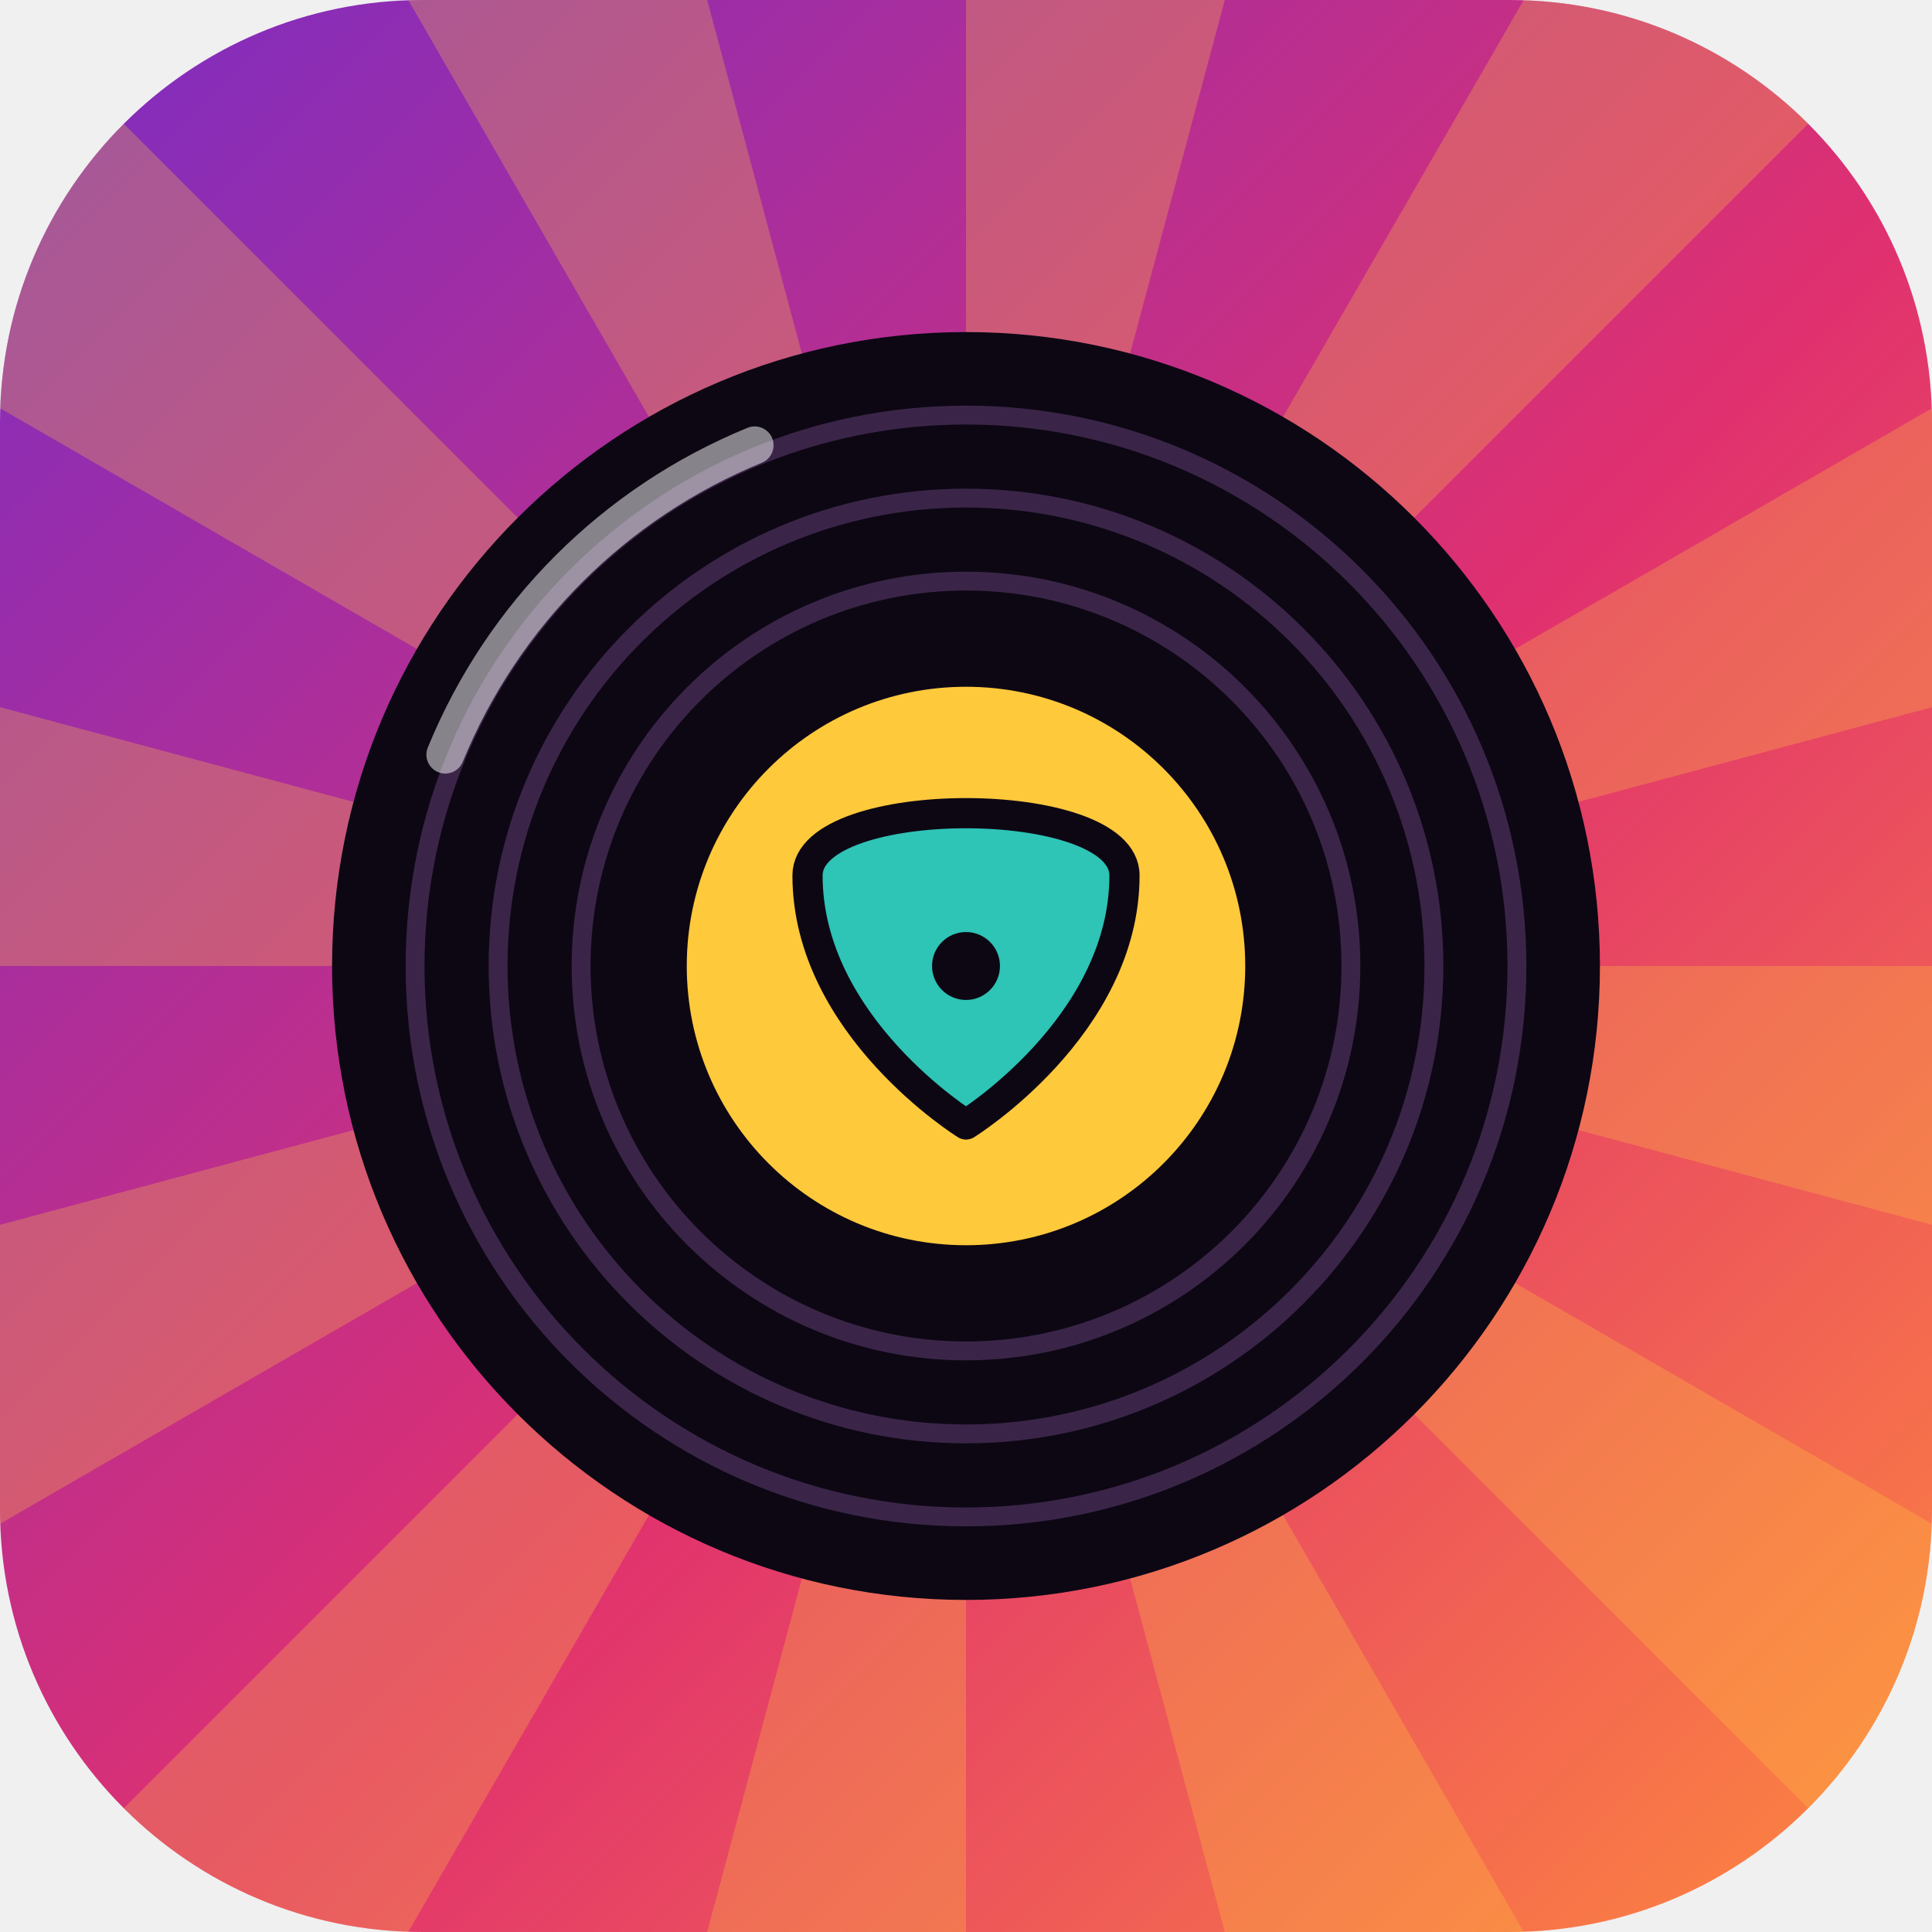
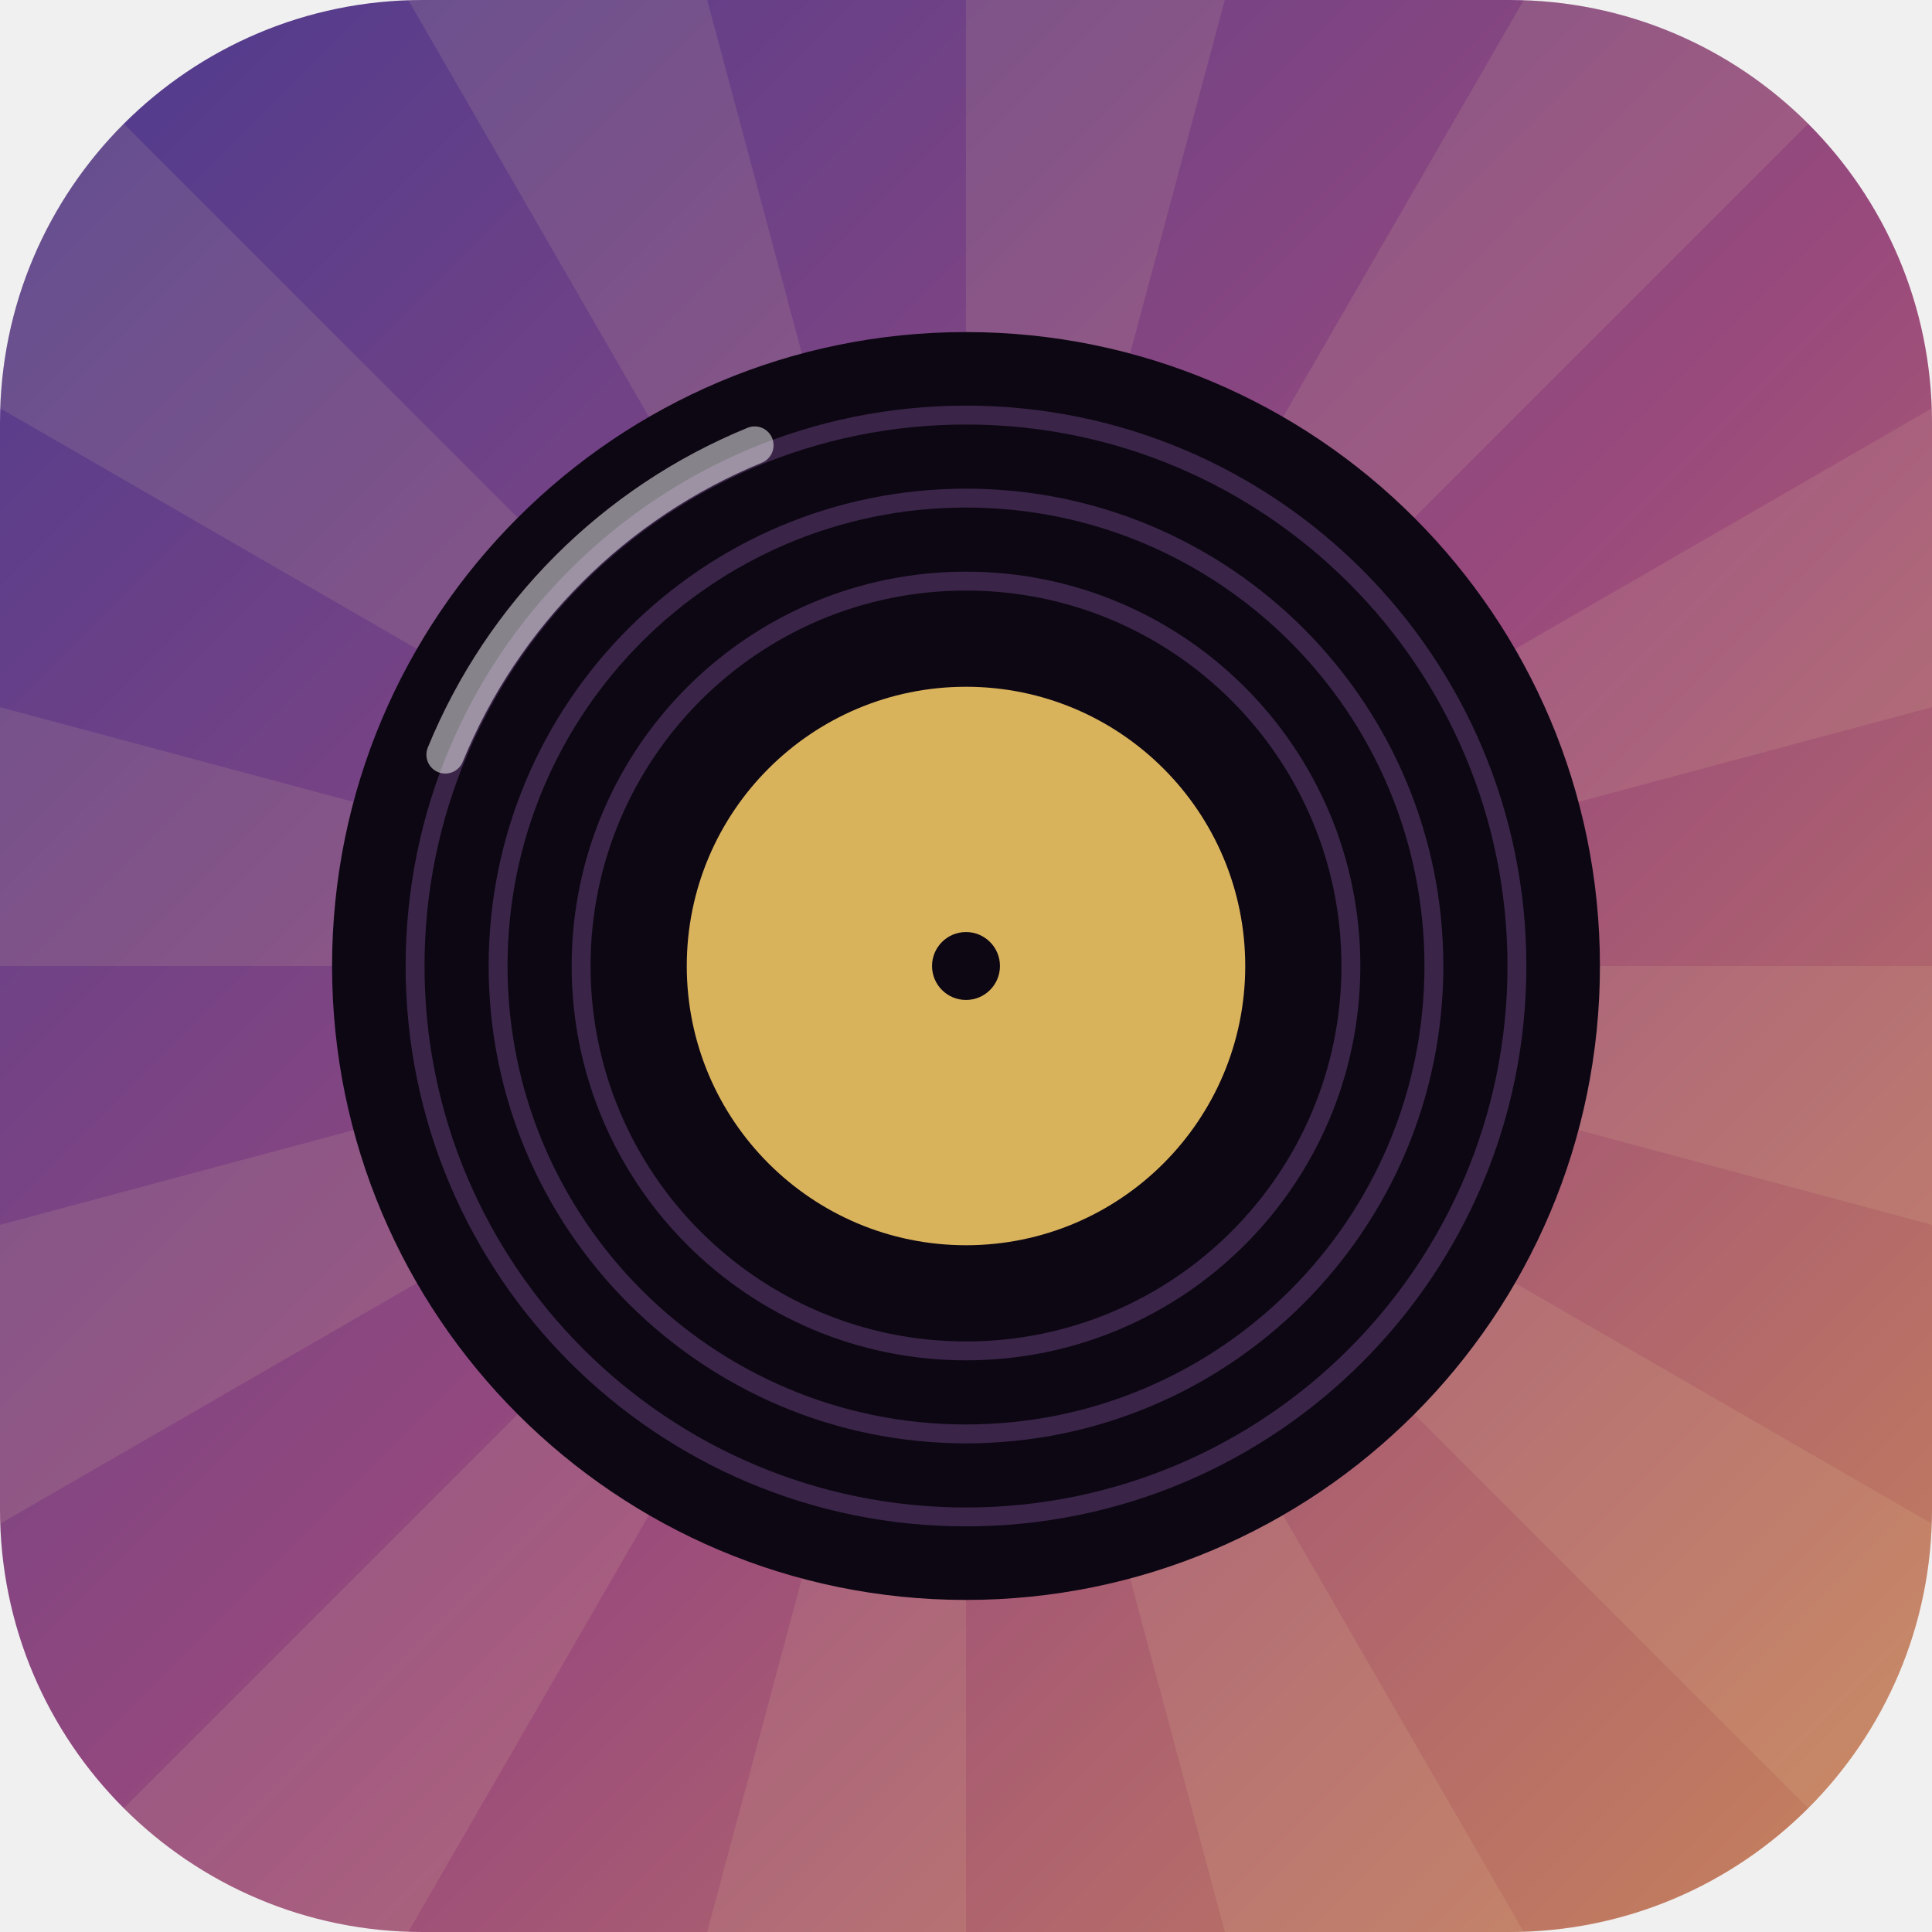
<svg xmlns="http://www.w3.org/2000/svg" viewBox="0 0 512 512">
  <defs>
    <linearGradient id="bg" x1="0" y1="0" x2="1" y2="1">
-       <stop offset="0" stop-color="#7a2cc4" />
-       <stop offset="0.55" stop-color="#e0306f" />
-       <stop offset="1" stop-color="#ff8a3d" />
+       <stop offset="0" stop-color="#4b3a8f" />
+       <stop offset="0.55" stop-color="#9a4a7c" />
+       <stop offset="1" stop-color="#c9855a" />
    </linearGradient>
    <clipPath id="tile">
      <rect width="512" height="512" rx="112" />
    </clipPath>
  </defs>
  <g clip-path="url(#tile)">
    <rect width="512" height="512" fill="url(#bg)" />
-     <path d="M256 256L676.0 256.0L661.7 364.7ZM256 256L619.7 466.0L553.0 553.0ZM256 256L466.0 619.7L364.7 661.7ZM256 256L256.0 676.0L147.3 661.7ZM256 256L46.0 619.7L-41.0 553.0ZM256 256L-107.7 466.0L-149.7 364.7ZM256 256L-164.0 256.0L-149.7 147.3ZM256 256L-107.7 46.0L-41.0 -41.0ZM256 256L46.0 -107.7L147.3 -149.7ZM256 256L256.0 -164.0L364.7 -149.7ZM256 256L466.0 -107.7L553.0 -41.0ZM256 256L619.7 46.0L661.7 147.3Z" fill="#ffc93c" opacity="0.28" />
+     <path d="M256 256L676.0 256.0L661.7 364.7ZM256 256L619.7 466.0L553.0 553.0ZM256 256L466.0 619.7L364.7 661.7ZM256 256L256.0 676.0L147.3 661.7ZM256 256L46.0 619.7L-41.0 553.0ZM256 256L-107.7 466.0L-149.7 364.7ZM256 256L-164.0 256.0L-149.7 147.3ZM256 256L-107.7 46.0L-41.0 -41.0ZM256 256L46.0 -107.7L147.3 -149.7ZM256 256L256.0 -164.0L364.7 -149.7ZM256 256L466.0 -107.7L553.0 -41.0ZM256 256L619.7 46.0L661.7 147.3Z" fill="#f0d9a0" opacity="0.12" />
    <circle cx="256" cy="256" r="168" fill="#0d0714" />
    <circle cx="256" cy="256" r="146" fill="none" stroke="#3a2548" stroke-width="5" />
    <circle cx="256" cy="256" r="124" fill="none" stroke="#3a2548" stroke-width="5" />
    <circle cx="256" cy="256" r="102" fill="none" stroke="#3a2548" stroke-width="5" />
    <path d="M118 200A150 150 0 0 1 200 118" fill="none" stroke="#fff" stroke-width="10" stroke-linecap="round" opacity="0.5" />
-     <circle cx="256" cy="256" r="74" fill="#ffc93c" />
-     <path d="M214 232c0-22 84-22 84 0 0 40-42 66-42 66s-42-26-42-66z" fill="#2ec4b6" stroke="#0d0714" stroke-width="8" stroke-linejoin="round" />
+     <circle cx="256" cy="256" r="74" fill="#d9b25c" />
    <circle cx="256" cy="256" r="9" fill="#0d0714" />
  </g>
</svg>
